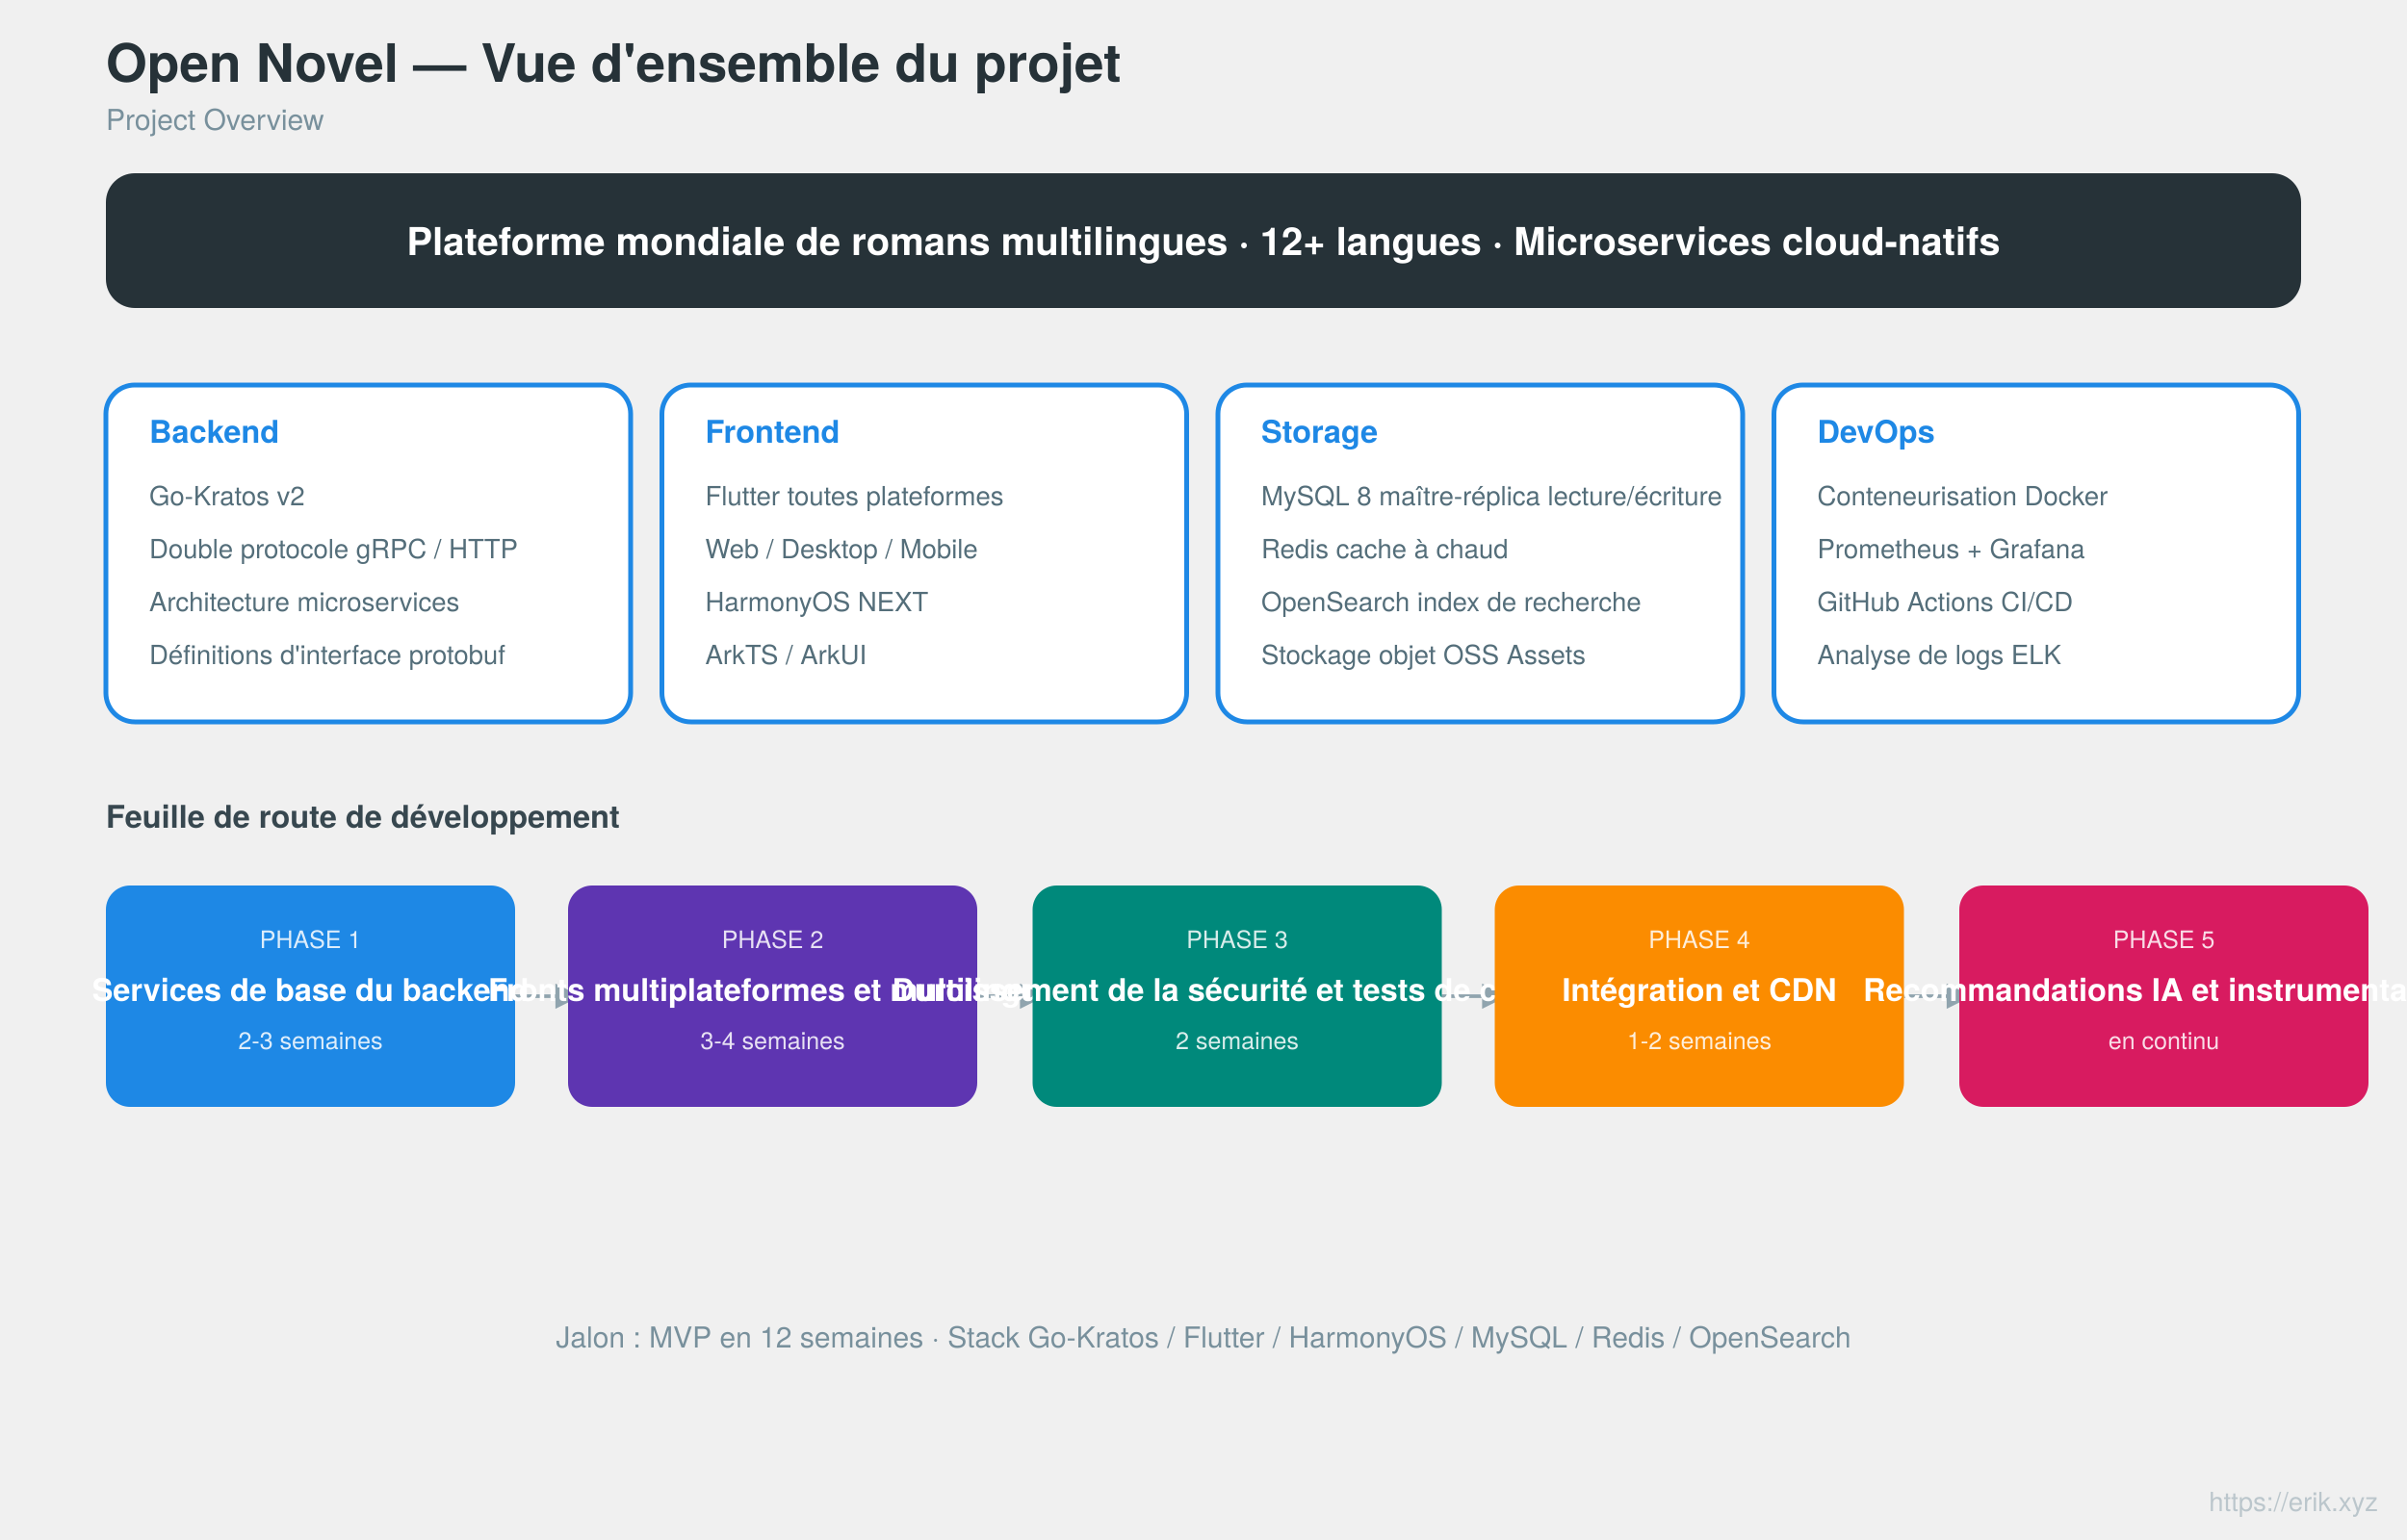
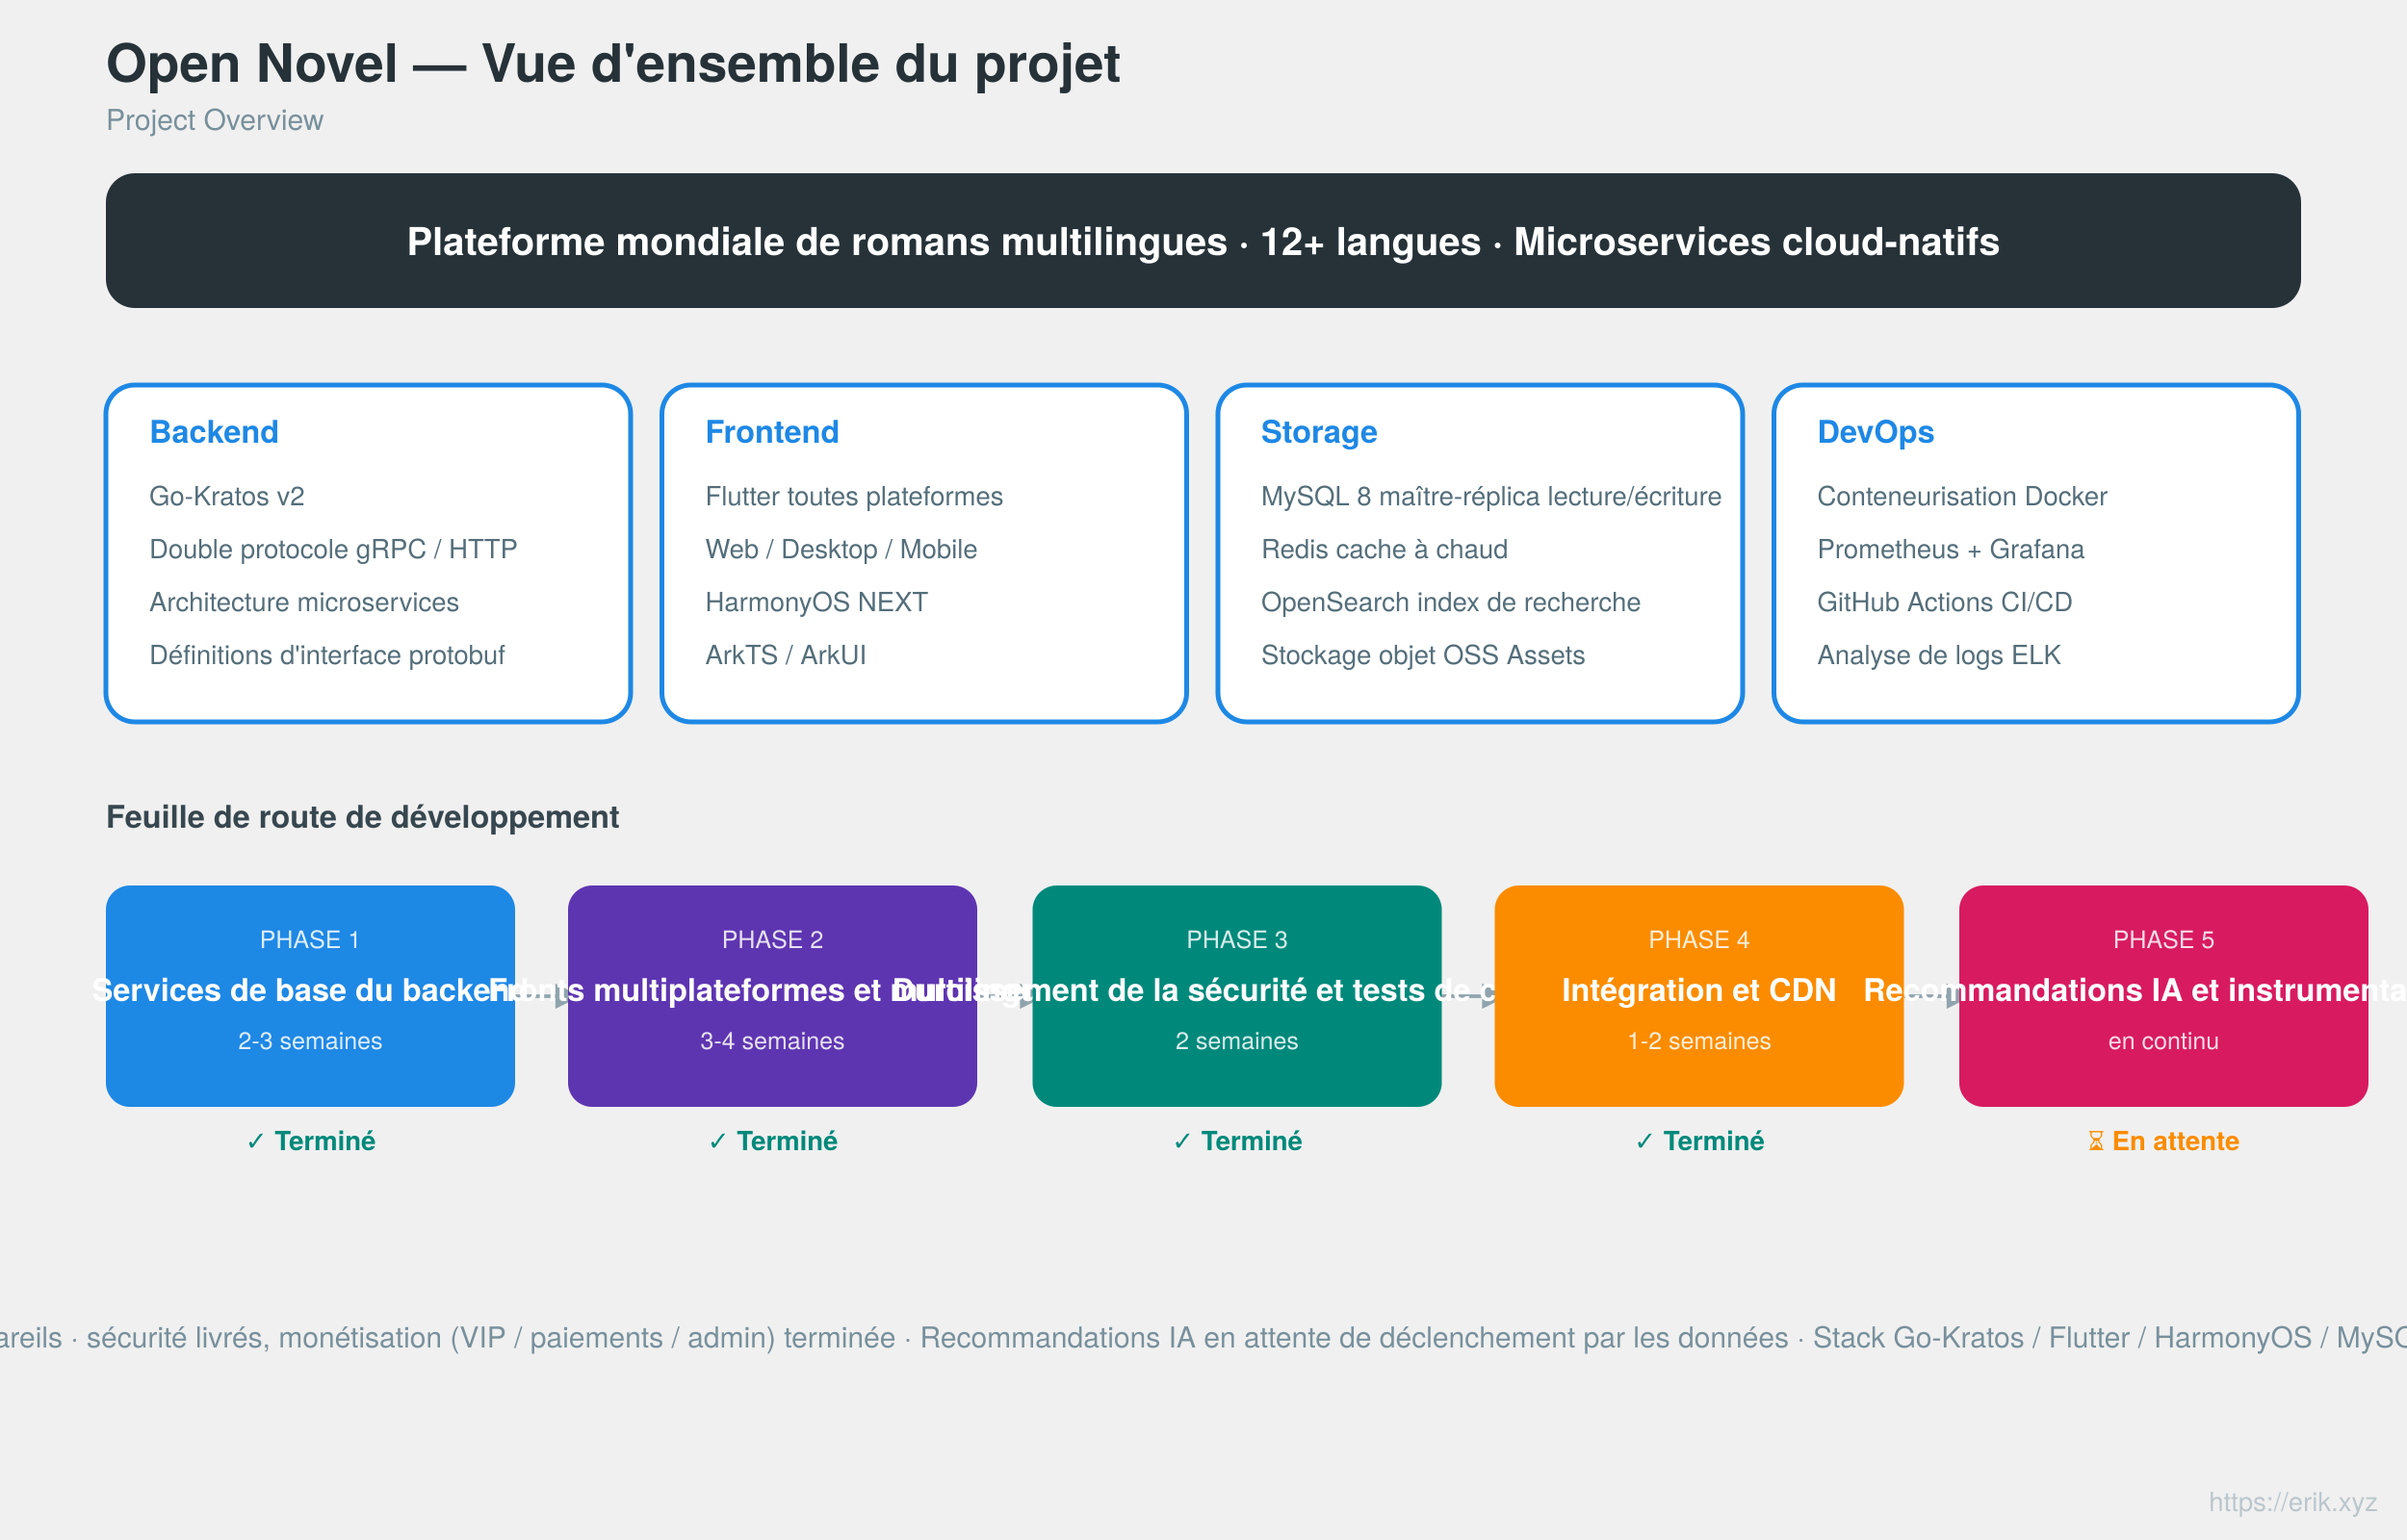
<svg xmlns="http://www.w3.org/2000/svg" width="1000" height="640" viewBox="0 0 1000 640" font-family="'PingFang SC','Microsoft YaHei','Helvetica Neue',sans-serif">
  <defs>
    <marker id="arrow" viewBox="0 0 10 10" refX="5" refY="5" markerWidth="7" markerHeight="7" orient="auto-start-reverse">
      <path d="M 0 0 L 10 5 L 0 10 z" fill="#90a4ae" />
    </marker>
  </defs>
  <text x="44" y="34" font-size="22" font-weight="700" fill="#263238">Open Novel — Vue d'ensemble du projet</text>
  <text x="44" y="54" font-size="12" fill="#78909c">Project Overview</text>
  <rect x="44" y="72" width="912" height="56" rx="12" fill="#263238" />
  <text x="500" y="106" font-size="16" font-weight="600" fill="#ffffff" text-anchor="middle">Plateforme mondiale de romans multilingues · 12+ langues · Microservices cloud-natifs</text>
  <g>
    <rect x="44" y="160" width="218" height="140" rx="12" fill="#ffffff" stroke="#1e88e5" stroke-width="2" />
    <text x="62" y="184" font-size="13" font-weight="700" fill="#1e88e5">Backend</text>
    <text x="62" y="210" font-size="11" fill="#546e7a">Go-Kratos v2</text>
    <text x="62" y="232" font-size="11" fill="#546e7a">Double protocole gRPC / HTTP</text>
    <text x="62" y="254" font-size="11" fill="#546e7a">Architecture microservices</text>
    <text x="62" y="276" font-size="11" fill="#546e7a">Définitions d'interface protobuf</text>
  </g>
  <g>
    <rect x="275" y="160" width="218" height="140" rx="12" fill="#ffffff" stroke="#1e88e5" stroke-width="2" />
    <text x="293" y="184" font-size="13" font-weight="700" fill="#1e88e5">Frontend</text>
    <text x="293" y="210" font-size="11" fill="#546e7a">Flutter toutes plateformes</text>
    <text x="293" y="232" font-size="11" fill="#546e7a">Web / Desktop / Mobile</text>
    <text x="293" y="254" font-size="11" fill="#546e7a">HarmonyOS NEXT</text>
    <text x="293" y="276" font-size="11" fill="#546e7a">ArkTS / ArkUI</text>
  </g>
  <g>
    <rect x="506" y="160" width="218" height="140" rx="12" fill="#ffffff" stroke="#1e88e5" stroke-width="2" />
    <text x="524" y="184" font-size="13" font-weight="700" fill="#1e88e5">Storage</text>
    <text x="524" y="210" font-size="11" fill="#546e7a">MySQL 8 maître-réplica lecture/écriture</text>
    <text x="524" y="232" font-size="11" fill="#546e7a">Redis cache à chaud</text>
    <text x="524" y="254" font-size="11" fill="#546e7a">OpenSearch index de recherche</text>
    <text x="524" y="276" font-size="11" fill="#546e7a">Stockage objet OSS Assets</text>
  </g>
  <g>
    <rect x="737" y="160" width="218" height="140" rx="12" fill="#ffffff" stroke="#1e88e5" stroke-width="2" />
    <text x="755" y="184" font-size="13" font-weight="700" fill="#1e88e5">DevOps</text>
    <text x="755" y="210" font-size="11" fill="#546e7a">Conteneurisation Docker</text>
    <text x="755" y="232" font-size="11" fill="#546e7a">Prometheus + Grafana</text>
    <text x="755" y="254" font-size="11" fill="#546e7a">GitHub Actions CI/CD</text>
    <text x="755" y="276" font-size="11" fill="#546e7a">Analyse de logs ELK</text>
  </g>
  <text x="44" y="344" font-size="13" font-weight="700" fill="#37474f">Feuille de route de développement</text>
  <line x1="214" y1="414" x2="236" y2="414" stroke="#90a4ae" stroke-width="1.5" marker-end="url(#arrow)" />
  <line x1="406" y1="414" x2="429" y2="414" stroke="#90a4ae" stroke-width="1.5" marker-end="url(#arrow)" />
  <line x1="599" y1="414" x2="621" y2="414" stroke="#90a4ae" stroke-width="1.5" marker-end="url(#arrow)" />
  <line x1="791" y1="414" x2="814" y2="414" stroke="#90a4ae" stroke-width="1.5" marker-end="url(#arrow)" />
  <g>
    <rect x="44" y="368" width="170" height="92" rx="10" fill="#1e88e5" />
    <text x="129" y="394" font-size="10" fill="#ffffff" opacity="0.85" text-anchor="middle">PHASE 1</text>
    <text x="129" y="416" font-size="13" font-weight="600" fill="#ffffff" text-anchor="middle">Services de base du backend</text>
    <text x="129" y="436" font-size="10" fill="#ffffff" opacity="0.85" text-anchor="middle">2-3 semaines</text>
  </g>
  <g>
    <rect x="236" y="368" width="170" height="92" rx="10" fill="#5e35b1" />
    <text x="321" y="394" font-size="10" fill="#ffffff" opacity="0.85" text-anchor="middle">PHASE 2</text>
    <text x="321" y="416" font-size="13" font-weight="600" fill="#ffffff" text-anchor="middle">Fronts multiplateformes et multilingue</text>
    <text x="321" y="436" font-size="10" fill="#ffffff" opacity="0.85" text-anchor="middle">3-4 semaines</text>
  </g>
  <g>
    <rect x="429" y="368" width="170" height="92" rx="10" fill="#00897b" />
    <text x="514" y="394" font-size="10" fill="#ffffff" opacity="0.85" text-anchor="middle">PHASE 3</text>
    <text x="514" y="416" font-size="13" font-weight="600" fill="#ffffff" text-anchor="middle">Durcissement de la sécurité et tests de charge</text>
    <text x="514" y="436" font-size="10" fill="#ffffff" opacity="0.85" text-anchor="middle">2 semaines</text>
  </g>
  <g>
    <rect x="621" y="368" width="170" height="92" rx="10" fill="#fb8c00" />
    <text x="706" y="394" font-size="10" fill="#ffffff" opacity="0.85" text-anchor="middle">PHASE 4</text>
    <text x="706" y="416" font-size="13" font-weight="600" fill="#ffffff" text-anchor="middle">Intégration et CDN</text>
    <text x="706" y="436" font-size="10" fill="#ffffff" opacity="0.85" text-anchor="middle">1-2 semaines</text>
  </g>
  <g>
    <rect x="814" y="368" width="170" height="92" rx="10" fill="#d81b60" />
    <text x="899" y="394" font-size="10" fill="#ffffff" opacity="0.85" text-anchor="middle">PHASE 5</text>
    <text x="899" y="416" font-size="13" font-weight="600" fill="#ffffff" text-anchor="middle">Recommandations IA et instrumentation</text>
    <text x="899" y="436" font-size="10" fill="#ffffff" opacity="0.85" text-anchor="middle">en continu</text>
  </g>
-   <text x="500" y="560" font-size="12" fill="#78909c" text-anchor="middle">Jalon : MVP en 12 semaines · Stack Go-Kratos / Flutter / HarmonyOS / MySQL / Redis / OpenSearch</text>
+   <text x="129" y="478" font-size="11" font-weight="600" fill="#00897b" text-anchor="middle">✓ Terminé</text>
+   <text x="321" y="478" font-size="11" font-weight="600" fill="#00897b" text-anchor="middle">✓ Terminé</text>
+   <text x="514" y="478" font-size="11" font-weight="600" fill="#00897b" text-anchor="middle">✓ Terminé</text>
+   <text x="706" y="478" font-size="11" font-weight="600" fill="#00897b" text-anchor="middle">✓ Terminé</text>
+   <text x="899" y="478" font-size="11" font-weight="600" fill="#fb8c00" text-anchor="middle">⏳ En attente</text>
+   <text x="500" y="560" font-size="12" fill="#78909c" text-anchor="middle">Jalon : socle · multi-appareils · sécurité livrés, monétisation (VIP / paiements / admin) terminée · Recommandations IA en attente de déclenchement par les données · Stack Go-Kratos / Flutter / HarmonyOS / MySQL / Redis / OpenSearch</text>
  <text x="988" y="628" font-size="11" fill="#90a4ae" opacity="0.55" text-anchor="end">https://erik.xyz</text>
</svg>
